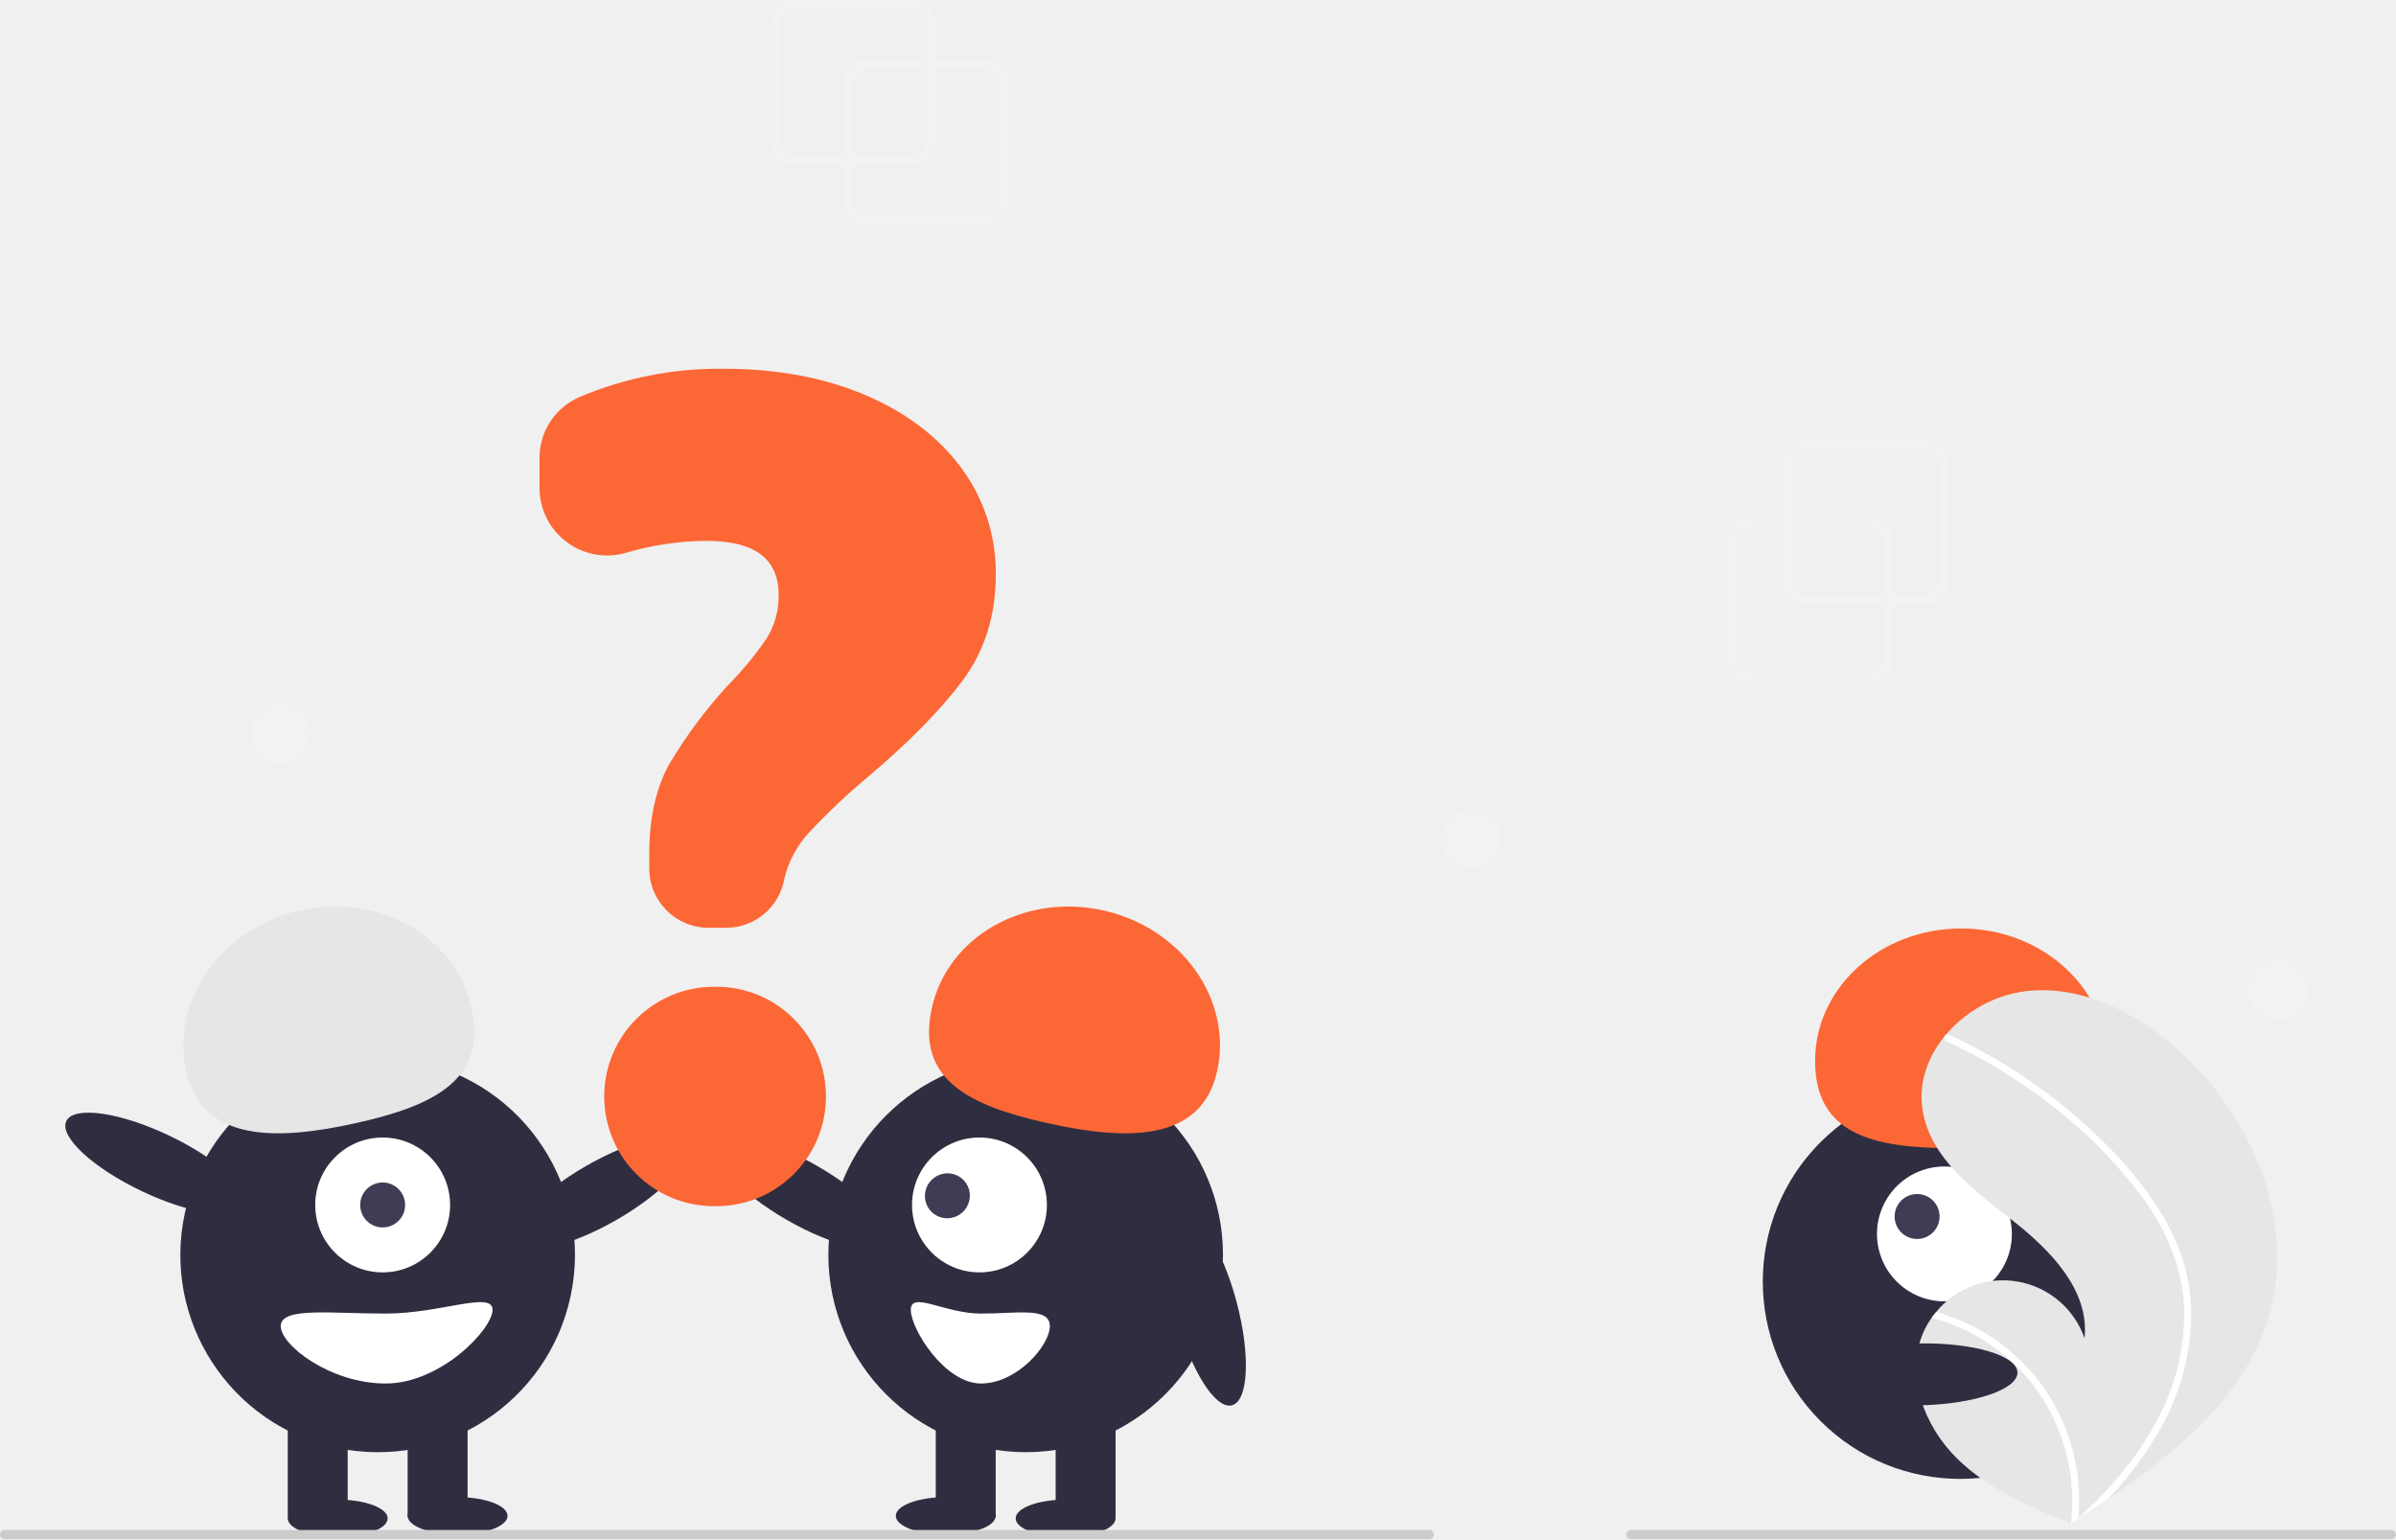
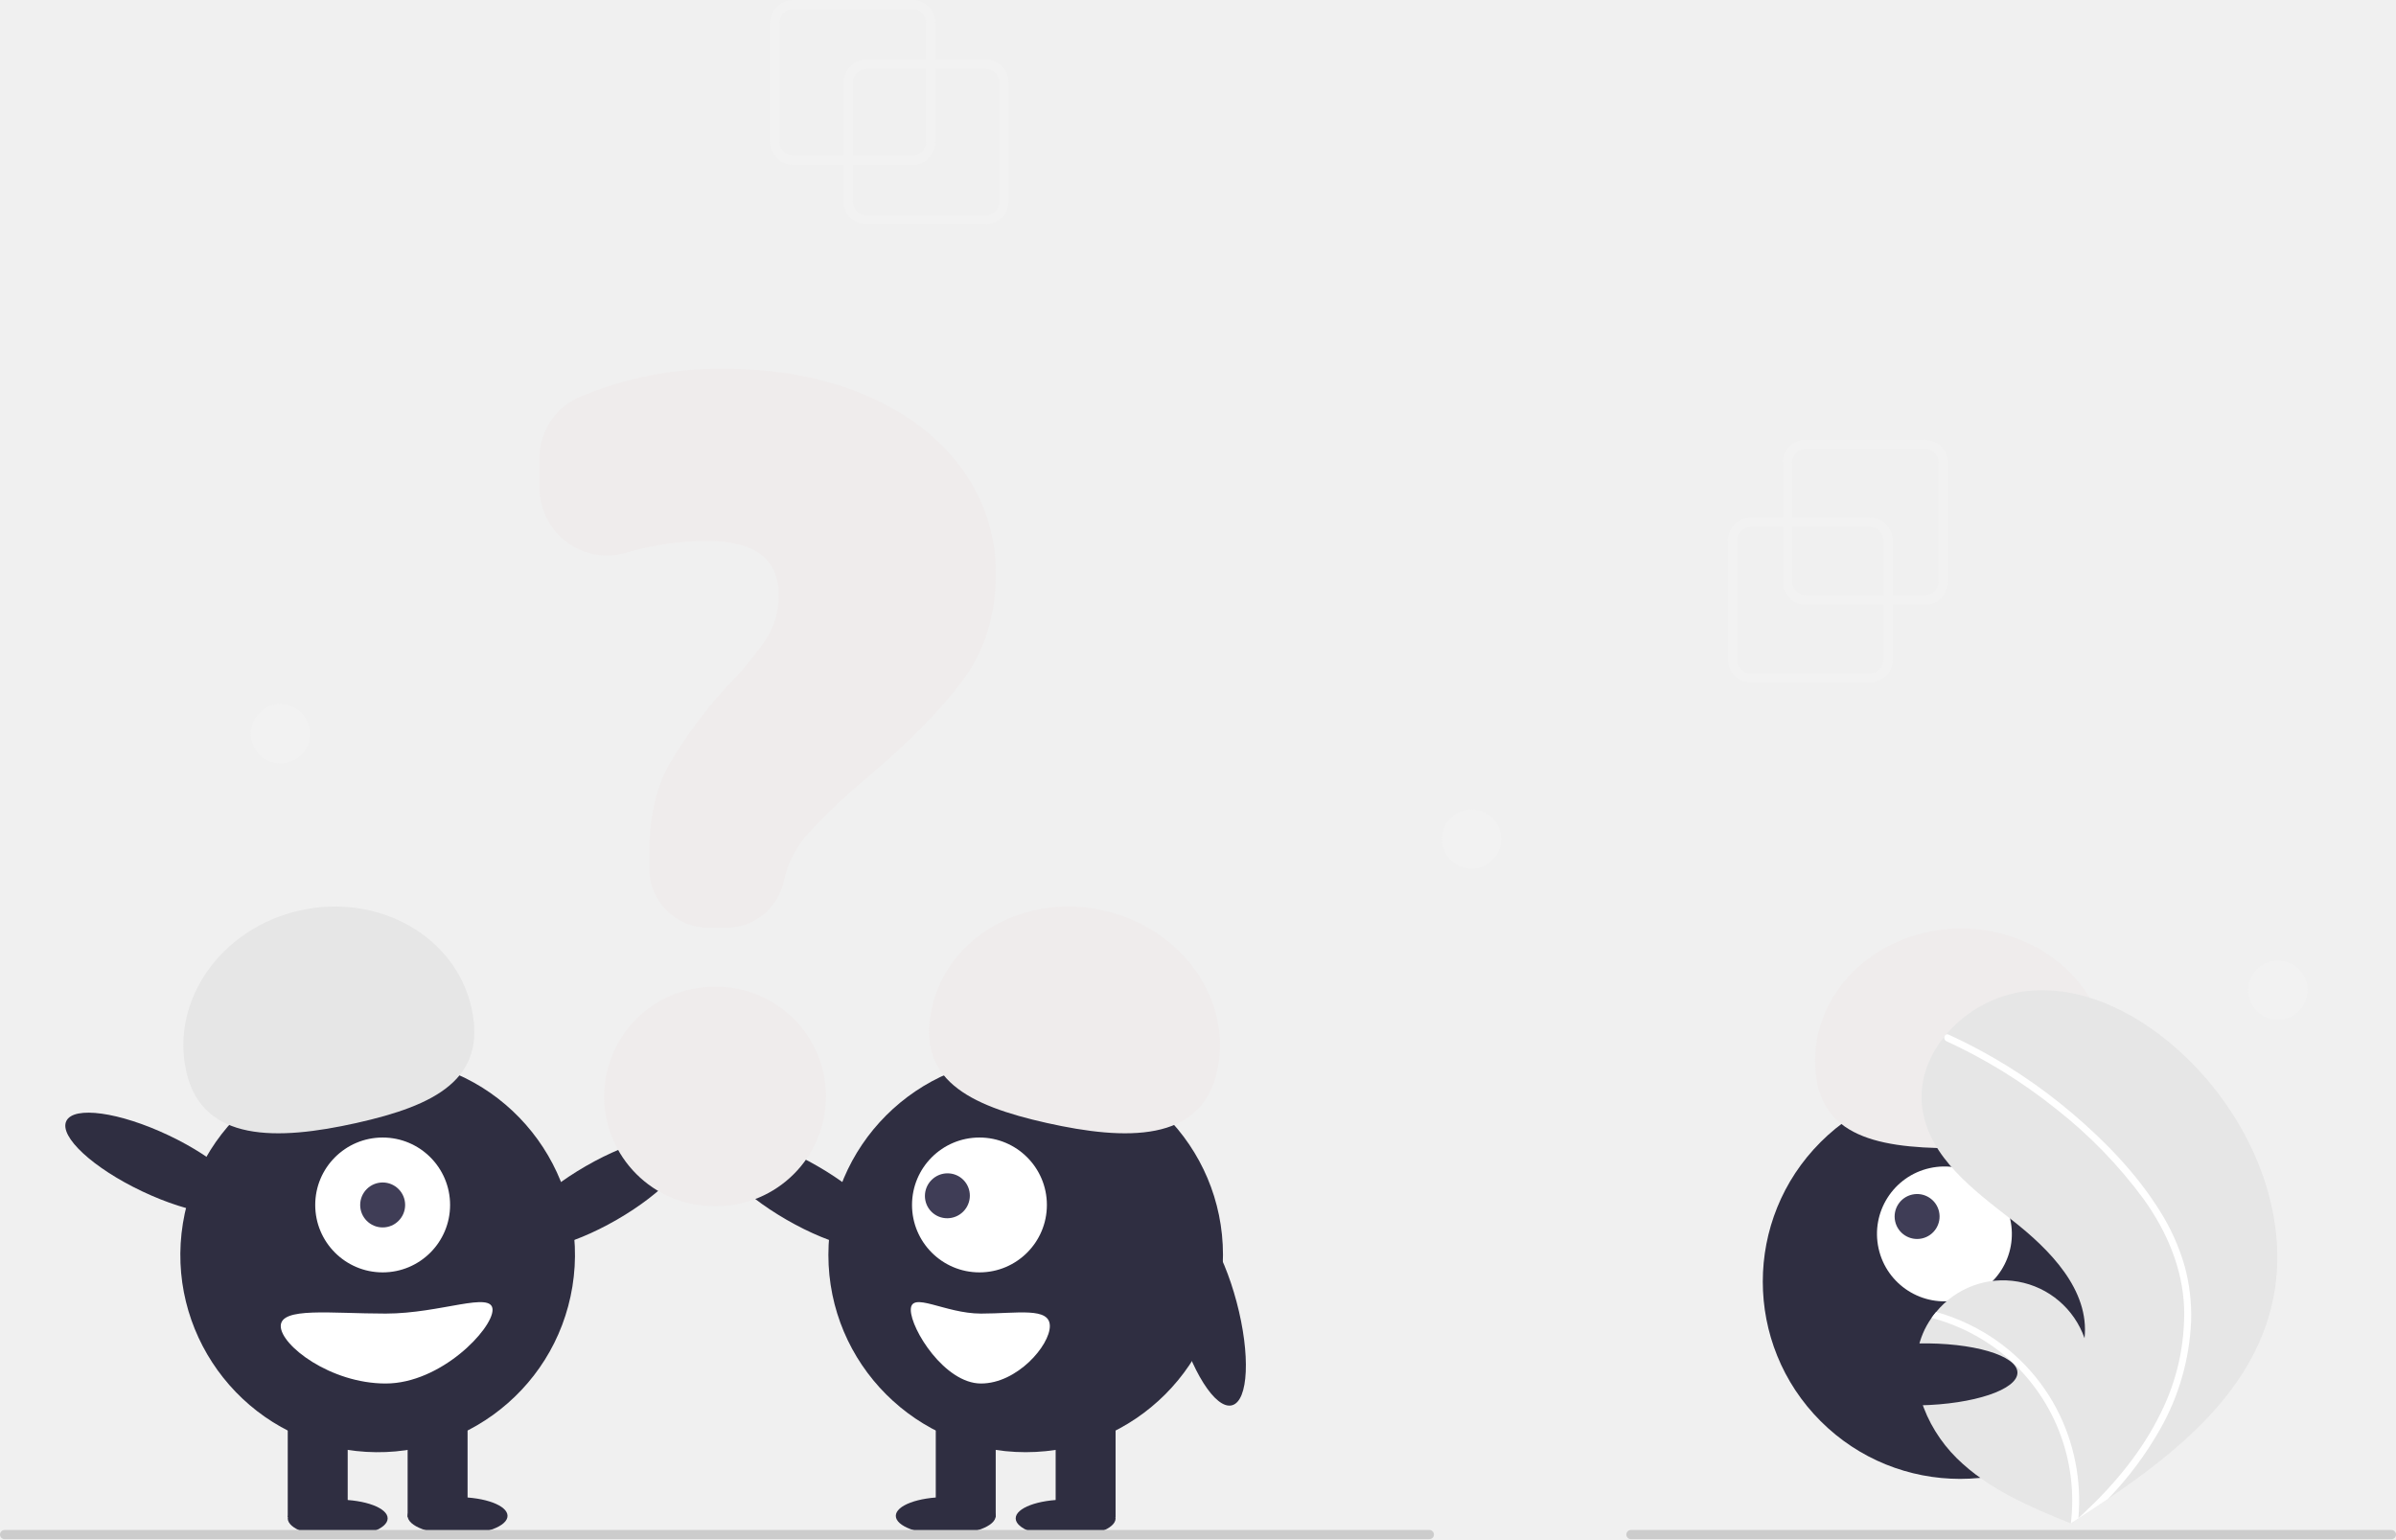
<svg xmlns="http://www.w3.org/2000/svg" data-name="Layer 1" width="523" height="336" viewBox="0 0 523 336">
  <circle cx="766.35" cy="561.776" r="43.067" transform="translate(-511.2767 424.4313) rotate(-45)" fill="#2f2e41" />
  <circle cx="762.929" cy="551.366" r="14.719" transform="translate(-439.6308 -104.0852) rotate(-12.48125)" fill="#fff" />
  <circle cx="756.966" cy="547.565" r="4.906" transform="translate(-438.9502 -105.4637) rotate(-12.48125)" fill="#3f3d56" />
-   <path d="M764.648,532.66c-17.613-.033-29.978-3.179-29.948-19.136s14.332-28.867,31.945-28.834,31.868,12.995,31.838,28.952C798.454,529.599,782.262,532.692,764.648,532.66Z" transform="translate(-338.5 -282)" fill="#fc6736" />
+   <path d="M764.648,532.66c-17.613-.033-29.978-3.179-29.948-19.136s14.332-28.867,31.945-28.834,31.868,12.995,31.838,28.952C798.454,529.599,782.262,532.692,764.648,532.66Z" transform="translate(-338.5 -282)" fill="#efecec" />
  <path d="M833.852,568.974c-5.052,17.526-19.804,29.795-35.191,40.217q-3.223,2.183-6.448,4.266c-.015.006-.03.02-.044.026-.103.066-.207.133-.303.2-.444.286-.888.572-1.328.855l.242.109s.237.126-.022.02c-.077-.032-.158-.061-.235-.094-8.939-3.605-18.037-7.476-24.888-14.23-7.106-7.014-11.26-18.014-7.411-27.228a17.592,17.592,0,0,1,1.905-3.419c.312-.447.648-.874.998-1.294a18.856,18.856,0,0,1,32.386,5.73c1.131-10.526-7.549-19.343-15.901-25.848-8.356-6.502-17.851-13.583-19.467-24.051-.902-5.824,1.123-11.468,4.812-15.999.114-.138.228-.275.346-.409a27.518,27.518,0,0,1,17.687-9.489c12.813-1.332,25.259,5.451,34.568,14.359C830.538,527.03,839.595,549.047,833.852,568.974Z" transform="translate(-338.5 -282)" fill="#e6e6e6" />
  <path d="M809.767,546.05a46.78,46.78,0,0,1,5.604,12.361,40.62,40.62,0,0,1,1.404,11.997,52.044,52.044,0,0,1-6.816,23.685A74.902,74.902,0,0,1,798.66,609.192q-3.223,2.183-6.448,4.266c-.015.006-.03.02-.044.026-.103.066-.207.133-.303.2-.444.286-.888.572-1.328.855,0,0,.479.235.219.129-.077-.032-.158-.061-.235-.094a41.405,41.405,0,0,0-13.249-35.651,41.76,41.76,0,0,0-17.146-9.226c.312-.447.648-.874.998-1.294a43.296,43.296,0,0,1,7.147,2.704,42.424,42.424,0,0,1,19.182,18.493,43.374,43.374,0,0,1,4.723,23.801c.367-.333.735-.673,1.092-1.01,6.793-6.333,12.826-13.602,16.91-21.992A48.416,48.416,0,0,0,815.247,567.493c-.333-8.653-3.781-16.668-8.773-23.646a101.346,101.346,0,0,0-19.211-19.798,115.158,115.158,0,0,0-23.892-14.751.828.828,0,0,1-.417-1.063.704.704,0,0,1,.346-.409.613.613,0,0,1,.532.023c1.054.485,2.1.977,3.139,1.49a116.465,116.465,0,0,1,24.062,15.873C798.117,531.25,804.785,538.149,809.767,546.05Z" transform="translate(-338.5 -282)" fill="#fff" />
  <ellipse cx="73.714" cy="331.46" rx="10.903" ry="4.089" fill="#2f2e41" />
  <ellipse cx="99.881" cy="330.915" rx="10.903" ry="4.089" fill="#2f2e41" />
  <ellipse cx="469.744" cy="542.424" rx="21.534" ry="6.76" transform="translate(-546.6249 25.10005) rotate(-29.96257)" fill="#2f2e41" />
  <circle cx="420.936" cy="555.946" r="43.067" transform="translate(-533.7577 600.3947) rotate(-80.78252)" fill="#2f2e41" />
  <rect x="62.811" y="307.746" width="13.084" height="23.442" fill="#2f2e41" />
  <rect x="88.978" y="307.746" width="13.084" height="23.442" fill="#2f2e41" />
  <circle cx="83.527" cy="263.043" r="14.719" fill="#fff" />
  <circle cx="83.527" cy="263.043" r="4.906" fill="#3f3d56" />
  <path d="M379.16,515.895c-3.477-15.574,7.639-31.31,24.829-35.149s33.944,5.675,37.422,21.249-7.915,21.318-25.105,25.156S382.637,531.469,379.16,515.895Z" transform="translate(-338.5 -282)" fill="#e6e6e6" />
  <ellipse cx="372.428" cy="535.963" rx="6.76" ry="21.534" transform="translate(-609.9256 360.7865) rotate(-64.62574)" fill="#2f2e41" />
  <path d="M399.782,571.483c0,4.215,10.853,12.539,22.897,12.539s23.335-11.867,23.335-16.082-11.292.818-23.335.818S399.782,567.268,399.782,571.483Z" transform="translate(-338.5 -282)" fill="#fff" />
  <ellipse cx="232.609" cy="331.46" rx="10.903" ry="4.089" fill="#2f2e41" />
  <ellipse cx="206.441" cy="330.915" rx="10.903" ry="4.089" fill="#2f2e41" />
  <ellipse cx="513.579" cy="542.424" rx="6.76" ry="21.534" transform="translate(-551.3501 434.4593) rotate(-60.03743)" fill="#2f2e41" />
  <circle cx="223.886" cy="273.946" r="43.067" fill="#2f2e41" />
  <rect x="230.428" y="307.746" width="13.084" height="23.442" fill="#2f2e41" />
  <rect x="204.261" y="307.746" width="13.084" height="23.442" fill="#2f2e41" />
  <circle cx="213.796" cy="263.043" r="14.719" fill="#fff" />
  <ellipse cx="545.296" cy="543.043" rx="4.921" ry="4.886" transform="translate(-562.7767 262.2905) rotate(-44.97427)" fill="#3f3d56" />
-   <path d="M567.018,527.151c-17.19-3.838-28.582-9.582-25.105-25.156s20.232-25.087,37.422-21.249,28.306,19.575,24.829,35.149S584.208,530.989,567.018,527.151Z" transform="translate(-338.5 -282)" fill="#fc6736" />
+   <path d="M567.018,527.151c-17.19-3.838-28.582-9.582-25.105-25.156s20.232-25.087,37.422-21.249,28.306,19.575,24.829,35.149S584.208,530.989,567.018,527.151Z" transform="translate(-338.5 -282)" fill="#efecec" />
  <ellipse cx="601.895" cy="567.963" rx="6.76" ry="21.534" transform="translate(-464.129 -108.4587) rotate(-14.87459)" fill="#2f2e41" />
  <path d="M552.629,568.758c-7.907,0-15.32-5.033-15.32-.818s7.413,16.082,15.32,16.082,15.032-8.323,15.032-12.539S560.536,568.758,552.629,568.758Z" transform="translate(-338.5 -282)" fill="#fff" />
-   <path d="M496.972,484.539H493.147a12.937,12.937,0,0,1-12.923-12.923v-3.211c0-7.953,1.507-14.612,4.479-19.792a104.114,104.114,0,0,1,12.542-16.852,74.269,74.269,0,0,0,8.528-10.279,17.29,17.29,0,0,0,2.693-9.562c0-7.978-5.198-11.856-15.891-11.856a64.526,64.526,0,0,0-17.515,2.629,14.745,14.745,0,0,1-18.792-14.178v-6.5a14.463,14.463,0,0,1,8.532-13.256A78.083,78.083,0,0,1,496.61,362.5c11.444,0,21.775,1.922,30.707,5.713,8.948,3.799,16.017,9.157,21.011,15.924a38.352,38.352,0,0,1,7.536,23.244c0,8.98-2.452,16.801-7.287,23.247-4.782,6.38-11.638,13.364-20.376,20.76a145.204,145.204,0,0,0-13.063,12.307,22.718,22.718,0,0,0-5.431,10.111A12.888,12.888,0,0,1,496.972,484.539Z" transform="translate(-338.5 -282)" fill="#fc6736" />
-   <path d="M494.845,545.311h-.504a23.951,23.951,0,0,1,0-47.902h.504a23.951,23.951,0,1,1,0,47.902Z" transform="translate(-338.5 -282)" fill="#fc6736" />
+   <path d="M496.972,484.539H493.147a12.937,12.937,0,0,1-12.923-12.923v-3.211c0-7.953,1.507-14.612,4.479-19.792a104.114,104.114,0,0,1,12.542-16.852,74.269,74.269,0,0,0,8.528-10.279,17.29,17.29,0,0,0,2.693-9.562c0-7.978-5.198-11.856-15.891-11.856a64.526,64.526,0,0,0-17.515,2.629,14.745,14.745,0,0,1-18.792-14.178v-6.5a14.463,14.463,0,0,1,8.532-13.256A78.083,78.083,0,0,1,496.61,362.5c11.444,0,21.775,1.922,30.707,5.713,8.948,3.799,16.017,9.157,21.011,15.924a38.352,38.352,0,0,1,7.536,23.244c0,8.98-2.452,16.801-7.287,23.247-4.782,6.38-11.638,13.364-20.376,20.76a145.204,145.204,0,0,0-13.063,12.307,22.718,22.718,0,0,0-5.431,10.111A12.888,12.888,0,0,1,496.972,484.539Z" transform="translate(-338.5 -282)" fill="#efecec" />
+   <path d="M494.845,545.311h-.504a23.951,23.951,0,0,1,0-47.902h.504a23.951,23.951,0,1,1,0,47.902Z" transform="translate(-338.5 -282)" fill="#efecec" />
  <path d="M650.5,618h-311a1,1,0,0,1,0-2h311a1,1,0,0,1,0,2Z" transform="translate(-338.5 -282)" fill="#ccc" />
  <path d="M860.5,618h-166a1,1,0,0,1,0-2h166a1,1,0,0,1,0,2Z" transform="translate(-338.5 -282)" fill="#ccc" />
  <ellipse cx="757.339" cy="582.032" rx="21.534" ry="6.76" transform="translate(-349.736 -267.0801) rotate(-1.12041)" fill="#2f2e41" />
  <path d="M746.661,431h-26a5.006,5.006,0,0,1-5-5V400a5.006,5.006,0,0,1,5-5h26a5.006,5.006,0,0,1,5,5v26A5.006,5.006,0,0,1,746.661,431Zm-26-34a3.003,3.003,0,0,0-3,3v26a3.003,3.003,0,0,0,3,3h26a3.003,3.003,0,0,0,3-3V400a3.003,3.003,0,0,0-3-3Z" transform="translate(-338.5 -282)" fill="#f2f2f2" />
  <path d="M758.661,414h-26a5.006,5.006,0,0,1-5-5V383a5.006,5.006,0,0,1,5-5h26a5.006,5.006,0,0,1,5,5v26A5.006,5.006,0,0,1,758.661,414Zm-26-34a3.003,3.003,0,0,0-3,3v26a3.003,3.003,0,0,0,3,3h26a3.003,3.003,0,0,0,3-3V383a3.003,3.003,0,0,0-3-3Z" transform="translate(-338.5 -282)" fill="#f2f2f2" />
  <path d="M553.661,331h-26a5.006,5.006,0,0,1-5-5V300a5.006,5.006,0,0,1,5-5h26a5.006,5.006,0,0,1,5,5v26A5.006,5.006,0,0,1,553.661,331Zm-26-34a3.003,3.003,0,0,0-3,3v26a3.003,3.003,0,0,0,3,3h26a3.003,3.003,0,0,0,3-3V300a3.003,3.003,0,0,0-3-3Z" transform="translate(-338.5 -282)" fill="#f2f2f2" />
  <path d="M537.661,318h-26a5.006,5.006,0,0,1-5-5V287a5.006,5.006,0,0,1,5-5h26a5.006,5.006,0,0,1,5,5v26A5.006,5.006,0,0,1,537.661,318Zm-26-34a3.003,3.003,0,0,0-3,3v26a3.003,3.003,0,0,0,3,3h26a3.003,3.003,0,0,0,3-3V287a3.003,3.003,0,0,0-3-3Z" transform="translate(-338.5 -282)" fill="#f2f2f2" />
  <circle cx="321.22" cy="183.17" r="6.467" fill="#f2f2f2" />
  <circle cx="61.22" cy="160.17" r="6.467" fill="#f2f2f2" />
  <circle cx="497.22" cy="216.17" r="6.467" fill="#f2f2f2" />
</svg>
